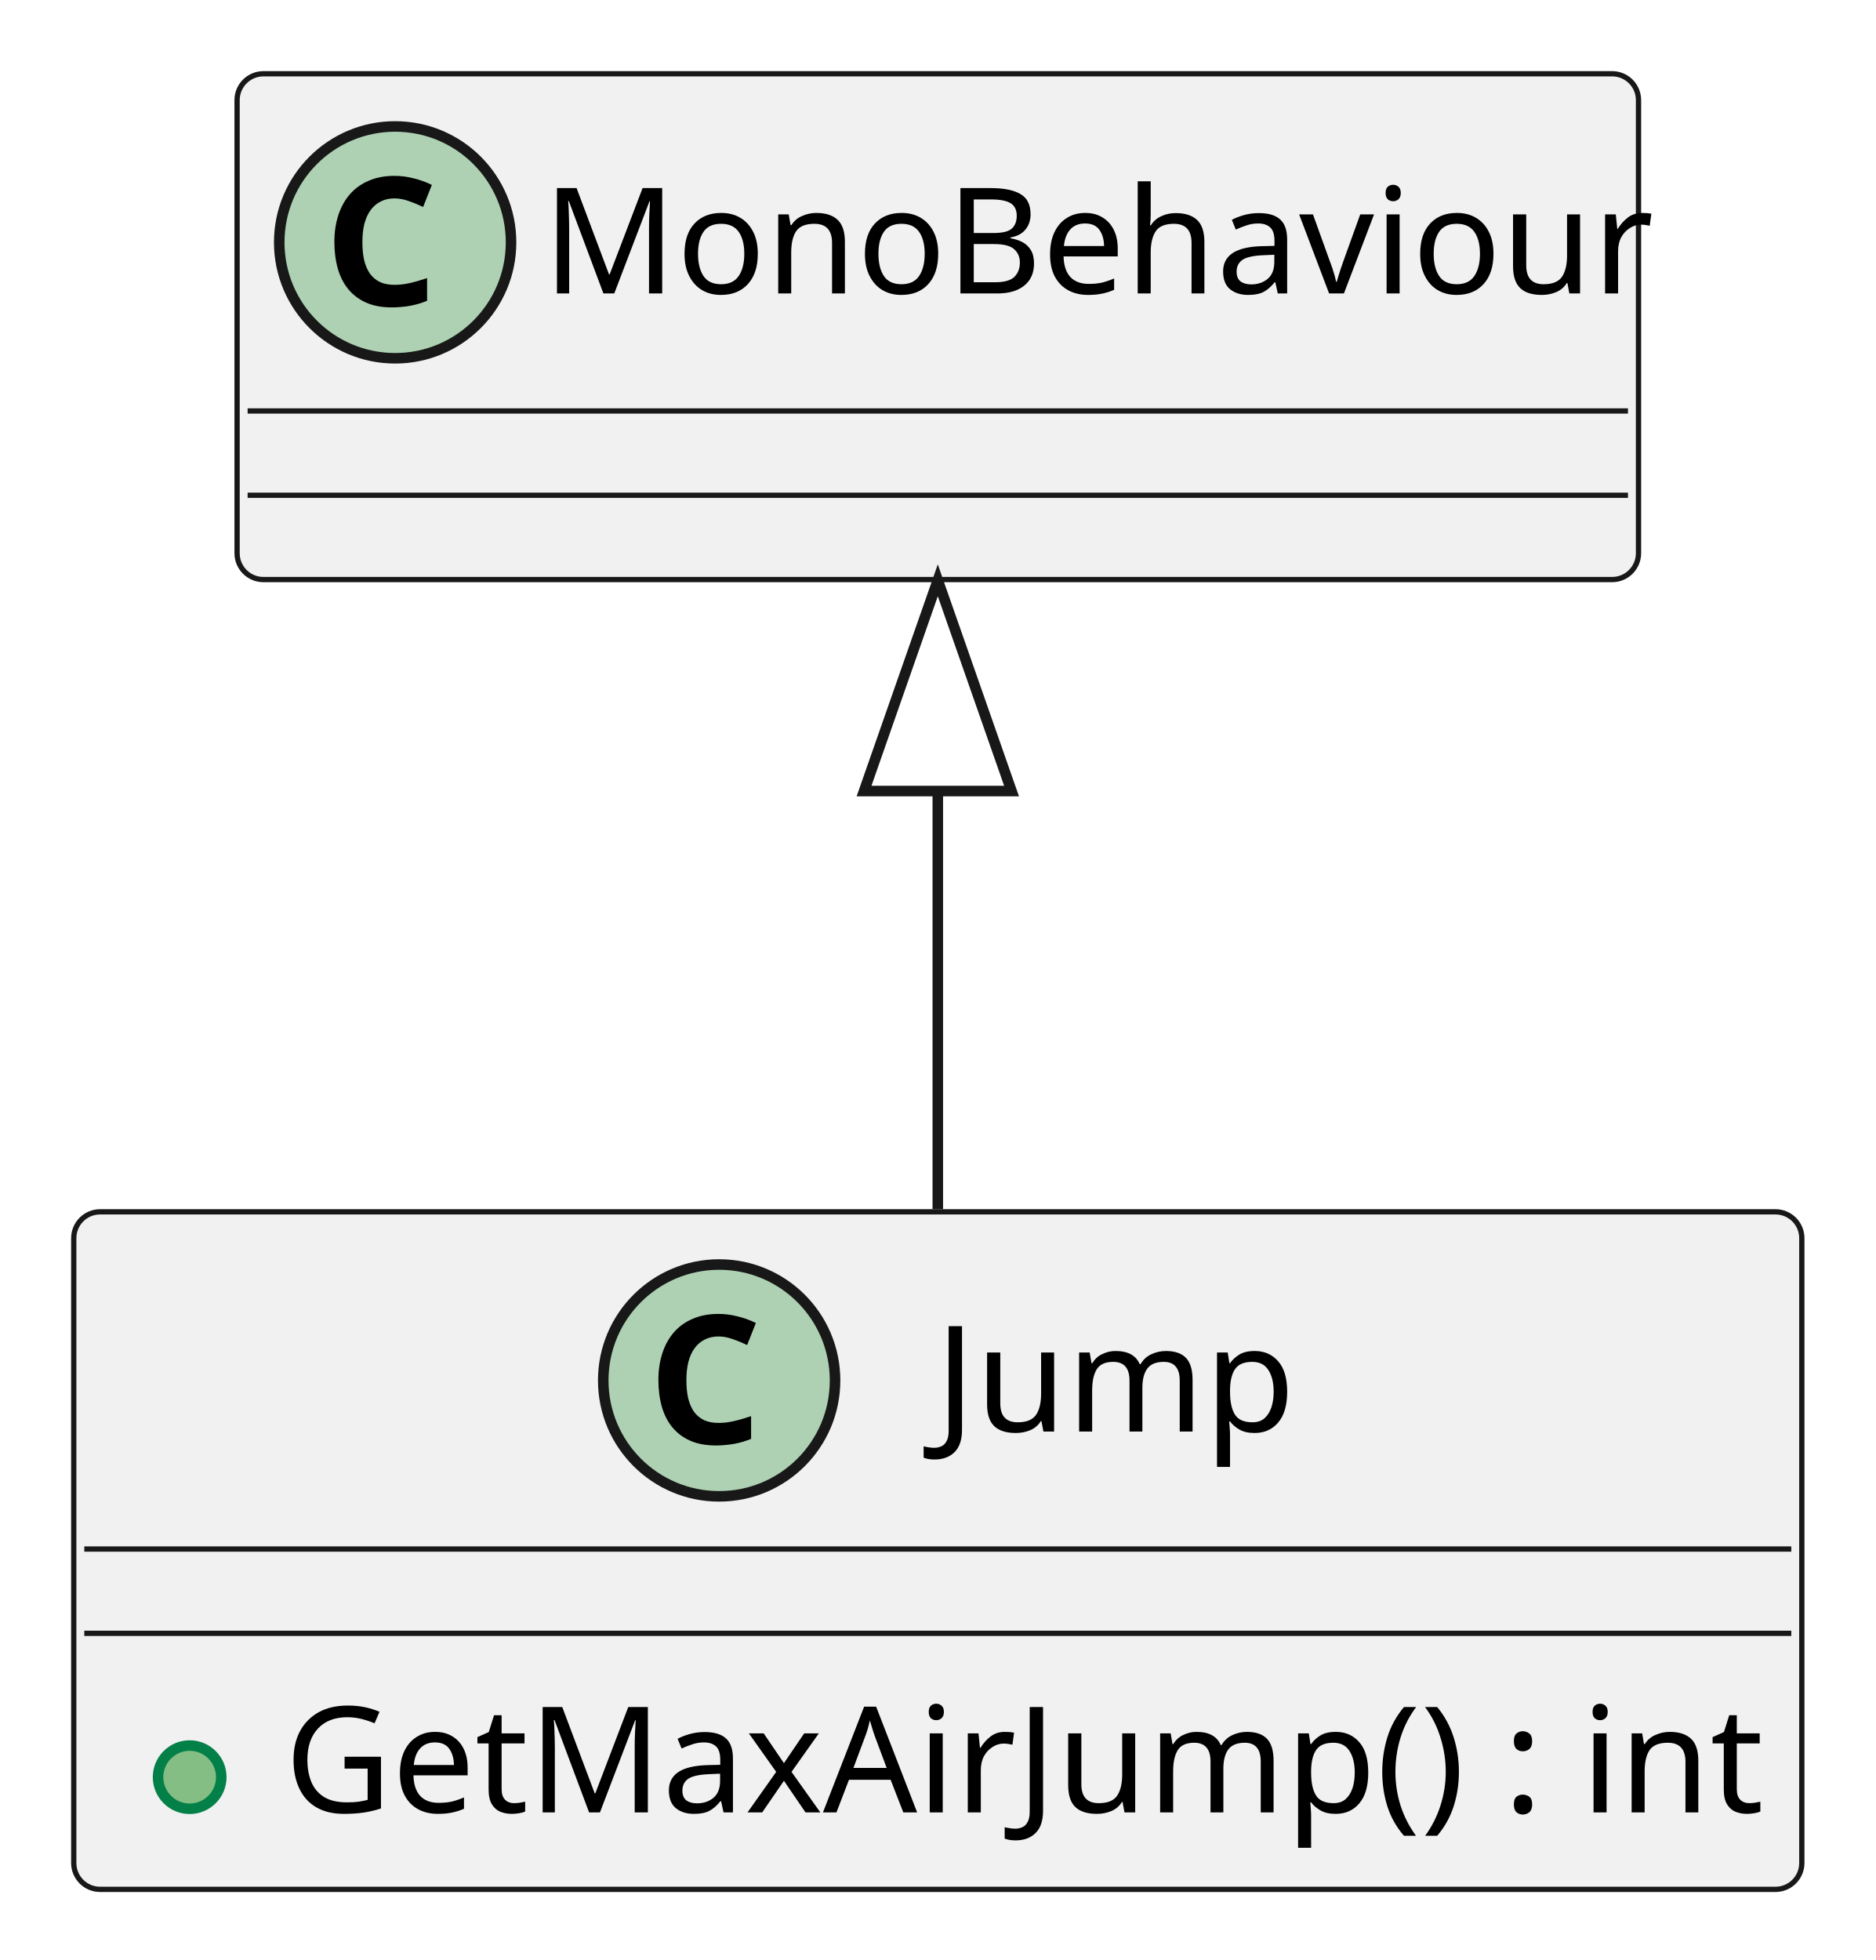
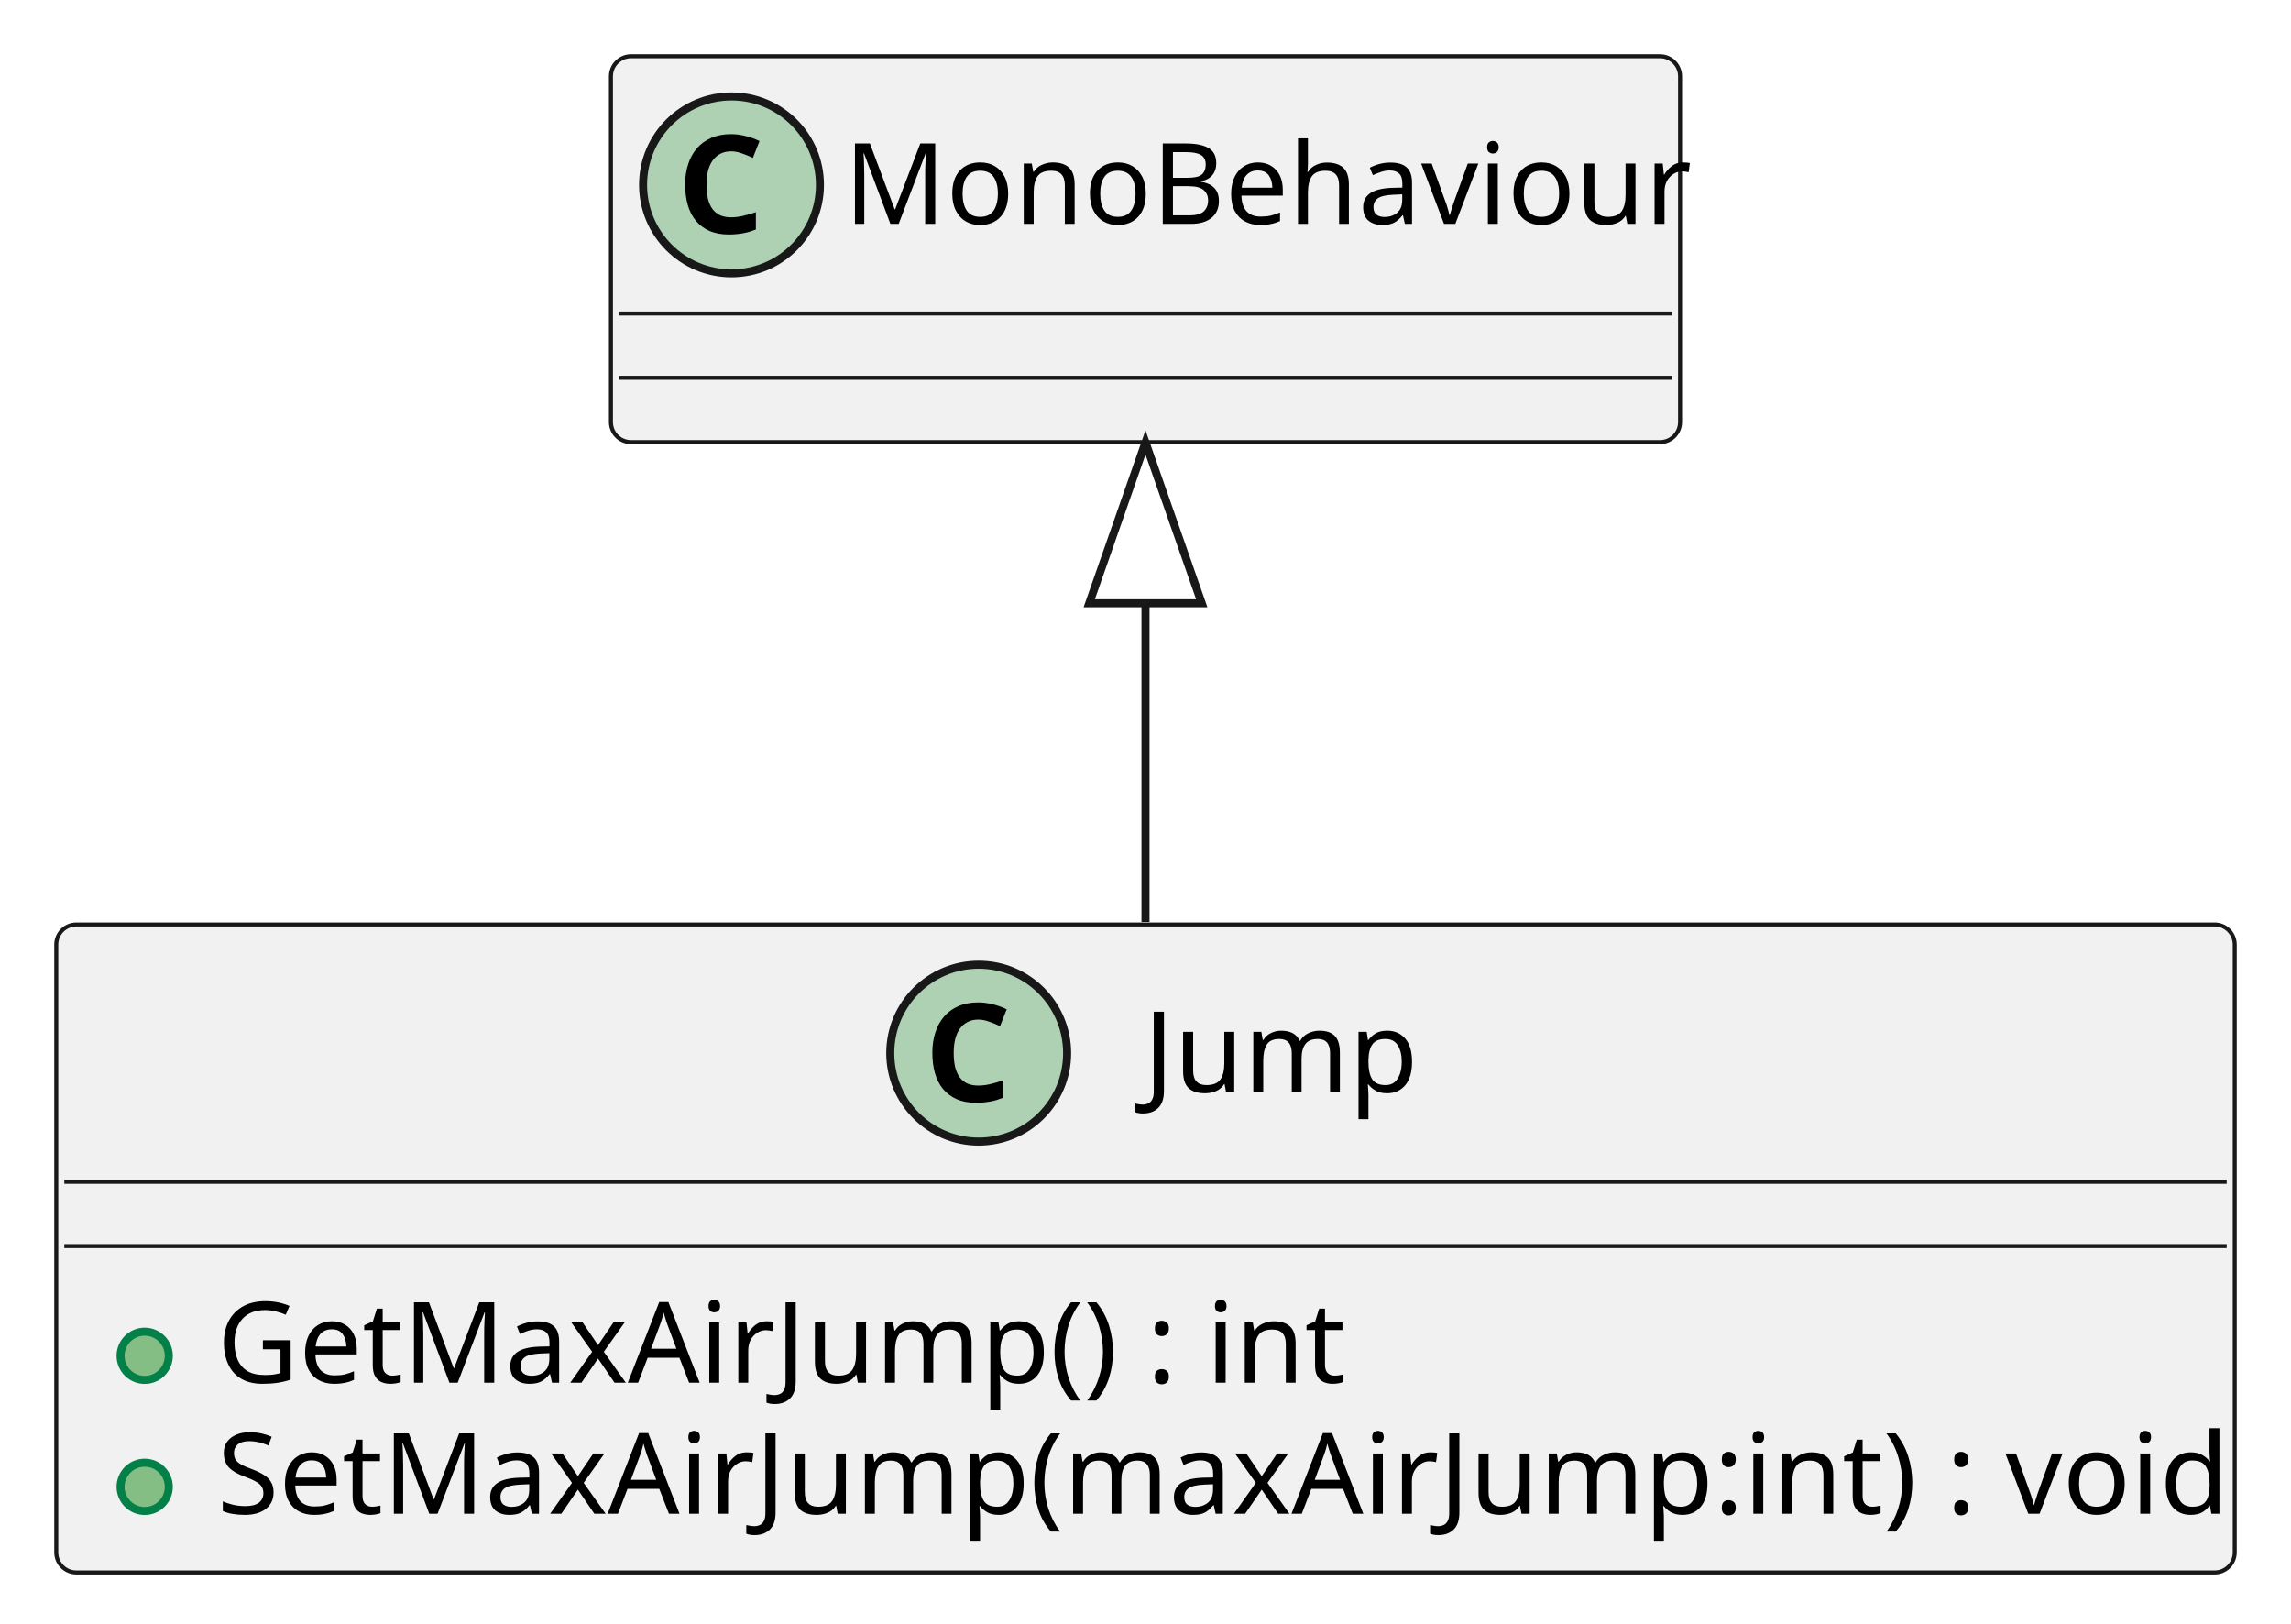
- <svg xmlns="http://www.w3.org/2000/svg" contentStyleType="text/css" height="186px" preserveAspectRatio="none" style="width:178px;height:186px;background:#FFFFFF;" version="1.1" viewBox="0 0 178 186" width="178px" zoomAndPan="magnify">
+ <svg xmlns="http://www.w3.org/2000/svg" contentStyleType="text/css" height="202px" preserveAspectRatio="none" style="width:285px;height:202px;background:#FFFFFF;" version="1.1" viewBox="0 0 285 202" width="285px" zoomAndPan="magnify">
  <defs />
  <g>
    <g id="elem_Jump">
-       <rect codeLine="1" fill="#F1F1F1" height="64.297" id="Jump" rx="2.5" ry="2.5" style="stroke:#181818;stroke-width:0.5;" width="164" x="7" y="115" />
-       <ellipse cx="68.25" cy="131" fill="#ADD1B2" rx="11" ry="11" style="stroke:#181818;stroke-width:1.0;" />
-       <path d="M68.188,126.828 Q67.438,126.828 66.875,127.125 Q66.312,127.406 65.922,127.938 Q65.531,128.469 65.328,129.25 Q65.141,130.016 65.141,130.969 Q65.141,131.938 65.312,132.703 Q65.5,133.453 65.859,133.969 Q66.234,134.484 66.812,134.766 Q67.391,135.031 68.188,135.031 Q68.922,135.031 69.656,134.859 Q70.406,134.688 71.281,134.391 L71.281,136.547 Q70.875,136.703 70.484,136.828 Q70.094,136.938 69.688,137.016 Q69.281,137.094 68.859,137.125 Q68.438,137.172 67.938,137.172 Q66.531,137.172 65.5,136.719 Q64.484,136.266 63.812,135.453 Q63.141,134.641 62.812,133.5 Q62.484,132.344 62.484,130.953 Q62.484,129.578 62.859,128.422 Q63.234,127.266 63.953,126.438 Q64.672,125.609 65.734,125.156 Q66.797,124.688 68.188,124.688 Q69.094,124.688 70,124.922 Q70.906,125.141 71.734,125.547 L70.906,127.641 Q70.219,127.312 69.531,127.078 Q68.844,126.828 68.188,126.828 Z " fill="#000000" />
-       <text fill="#000000" font-family="sans-serif" font-size="14" lengthAdjust="spacing" textLength="33" x="88.75" y="135.847">Jump</text>
-       <line style="stroke:#181818;stroke-width:0.5;" x1="8" x2="170" y1="147" y2="147" />
-       <line style="stroke:#181818;stroke-width:0.5;" x1="8" x2="170" y1="155" y2="155" />
+       <rect codeLine="1" fill="#F1F1F1" height="80.594" id="Jump" rx="2.5" ry="2.5" style="stroke:#181818;stroke-width:0.5;" width="271" x="7" y="115" />
+       <ellipse cx="121.75" cy="131" fill="#ADD1B2" rx="11" ry="11" style="stroke:#181818;stroke-width:1.0;" />
+       <path d="M121.688,126.828 Q120.938,126.828 120.375,127.125 Q119.812,127.406 119.422,127.938 Q119.031,128.469 118.828,129.25 Q118.641,130.016 118.641,130.969 Q118.641,131.938 118.812,132.703 Q119,133.453 119.359,133.969 Q119.734,134.484 120.312,134.766 Q120.891,135.031 121.688,135.031 Q122.422,135.031 123.156,134.859 Q123.906,134.688 124.781,134.391 L124.781,136.547 Q124.375,136.703 123.984,136.828 Q123.594,136.938 123.188,137.016 Q122.781,137.094 122.359,137.125 Q121.938,137.172 121.438,137.172 Q120.031,137.172 119,136.719 Q117.984,136.266 117.312,135.453 Q116.641,134.641 116.312,133.5 Q115.984,132.344 115.984,130.953 Q115.984,129.578 116.359,128.422 Q116.734,127.266 117.453,126.438 Q118.172,125.609 119.234,125.156 Q120.297,124.688 121.688,124.688 Q122.594,124.688 123.5,124.922 Q124.406,125.141 125.234,125.547 L124.406,127.641 Q123.719,127.312 123.031,127.078 Q122.344,126.828 121.688,126.828 Z " fill="#000000" />
+       <text fill="#000000" font-family="sans-serif" font-size="14" lengthAdjust="spacing" textLength="33" x="142.25" y="135.847">Jump</text>
+       <line style="stroke:#181818;stroke-width:0.5;" x1="8" x2="277" y1="147" y2="147" />
+       <line style="stroke:#181818;stroke-width:0.5;" x1="8" x2="277" y1="155" y2="155" />
      <ellipse cx="18" cy="168.648" fill="#84BE84" rx="3" ry="3" style="stroke:#038048;stroke-width:1.0;" />
      <text fill="#000000" font-family="sans-serif" font-size="14" lengthAdjust="spacing" textLength="138" x="27" y="171.995">GetMaxAirJump() : int</text>
+       <ellipse cx="18" cy="184.945" fill="#84BE84" rx="3" ry="3" style="stroke:#038048;stroke-width:1.0;" />
+       <text fill="#000000" font-family="sans-serif" font-size="14" lengthAdjust="spacing" textLength="245" x="27" y="188.292">SetMaxAirJump(maxAirJump:int) : void</text>
    </g>
    <g id="elem_MonoBehaviour">
-       <rect fill="#F1F1F1" height="48" id="MonoBehaviour" rx="2.5" ry="2.5" style="stroke:#181818;stroke-width:0.5;" width="133" x="22.5" y="7" />
-       <ellipse cx="37.5" cy="23" fill="#ADD1B2" rx="11" ry="11" style="stroke:#181818;stroke-width:1.0;" />
-       <path d="M37.438,18.828 Q36.688,18.828 36.125,19.125 Q35.562,19.406 35.172,19.938 Q34.781,20.469 34.578,21.25 Q34.391,22.016 34.391,22.969 Q34.391,23.938 34.562,24.703 Q34.75,25.453 35.109,25.969 Q35.484,26.484 36.062,26.766 Q36.641,27.031 37.438,27.031 Q38.172,27.031 38.906,26.859 Q39.656,26.688 40.531,26.391 L40.531,28.547 Q40.125,28.703 39.734,28.828 Q39.344,28.938 38.938,29.016 Q38.531,29.094 38.109,29.125 Q37.688,29.172 37.188,29.172 Q35.781,29.172 34.75,28.719 Q33.734,28.266 33.062,27.453 Q32.391,26.641 32.062,25.5 Q31.734,24.344 31.734,22.953 Q31.734,21.578 32.109,20.422 Q32.484,19.266 33.203,18.438 Q33.922,17.609 34.984,17.156 Q36.047,16.688 37.438,16.688 Q38.344,16.688 39.25,16.922 Q40.156,17.141 40.984,17.547 L40.156,19.641 Q39.469,19.312 38.781,19.078 Q38.094,18.828 37.438,18.828 Z " fill="#000000" />
-       <text fill="#000000" font-family="sans-serif" font-size="14" lengthAdjust="spacing" textLength="101" x="51.5" y="27.847">MonoBehaviour</text>
-       <line style="stroke:#181818;stroke-width:0.5;" x1="23.5" x2="154.5" y1="39" y2="39" />
-       <line style="stroke:#181818;stroke-width:0.5;" x1="23.5" x2="154.5" y1="47" y2="47" />
+       <rect fill="#F1F1F1" height="48" id="MonoBehaviour" rx="2.5" ry="2.5" style="stroke:#181818;stroke-width:0.5;" width="133" x="76" y="7" />
+       <ellipse cx="91" cy="23" fill="#ADD1B2" rx="11" ry="11" style="stroke:#181818;stroke-width:1.0;" />
+       <path d="M90.938,18.828 Q90.188,18.828 89.625,19.125 Q89.062,19.406 88.672,19.938 Q88.281,20.469 88.078,21.25 Q87.891,22.016 87.891,22.969 Q87.891,23.938 88.062,24.703 Q88.25,25.453 88.609,25.969 Q88.984,26.484 89.562,26.766 Q90.141,27.031 90.938,27.031 Q91.672,27.031 92.406,26.859 Q93.156,26.688 94.031,26.391 L94.031,28.547 Q93.625,28.703 93.234,28.828 Q92.844,28.938 92.438,29.016 Q92.031,29.094 91.609,29.125 Q91.188,29.172 90.688,29.172 Q89.281,29.172 88.25,28.719 Q87.234,28.266 86.562,27.453 Q85.891,26.641 85.562,25.5 Q85.234,24.344 85.234,22.953 Q85.234,21.578 85.609,20.422 Q85.984,19.266 86.703,18.438 Q87.422,17.609 88.484,17.156 Q89.547,16.688 90.938,16.688 Q91.844,16.688 92.75,16.922 Q93.656,17.141 94.484,17.547 L93.656,19.641 Q92.969,19.312 92.281,19.078 Q91.594,18.828 90.938,18.828 Z " fill="#000000" />
+       <text fill="#000000" font-family="sans-serif" font-size="14" lengthAdjust="spacing" textLength="101" x="105" y="27.847">MonoBehaviour</text>
+       <line style="stroke:#181818;stroke-width:0.5;" x1="77" x2="208" y1="39" y2="39" />
+       <line style="stroke:#181818;stroke-width:0.5;" x1="77" x2="208" y1="47" y2="47" />
    </g>
    <g id="link_MonoBehaviour_Jump">
-       <path codeLine="4" d="M89,75.09 C89,88.28 89,102.52 89,114.75 " fill="none" id="MonoBehaviour-backto-Jump" style="stroke:#181818;stroke-width:1.0;" />
-       <polygon fill="none" points="82,75.07,89,55.07,96,75.07,82,75.07" style="stroke:#181818;stroke-width:1.0;" />
+       <path codeLine="5" d="M142.5,75.14 C142.5,88 142.5,102.04 142.5,114.69 " fill="none" id="MonoBehaviour-backto-Jump" style="stroke:#181818;stroke-width:1.0;" />
+       <polygon fill="none" points="135.5,75.04,142.5,55.04,149.5,75.04,135.5,75.04" style="stroke:#181818;stroke-width:1.0;" />
    </g>
  </g>
</svg>
